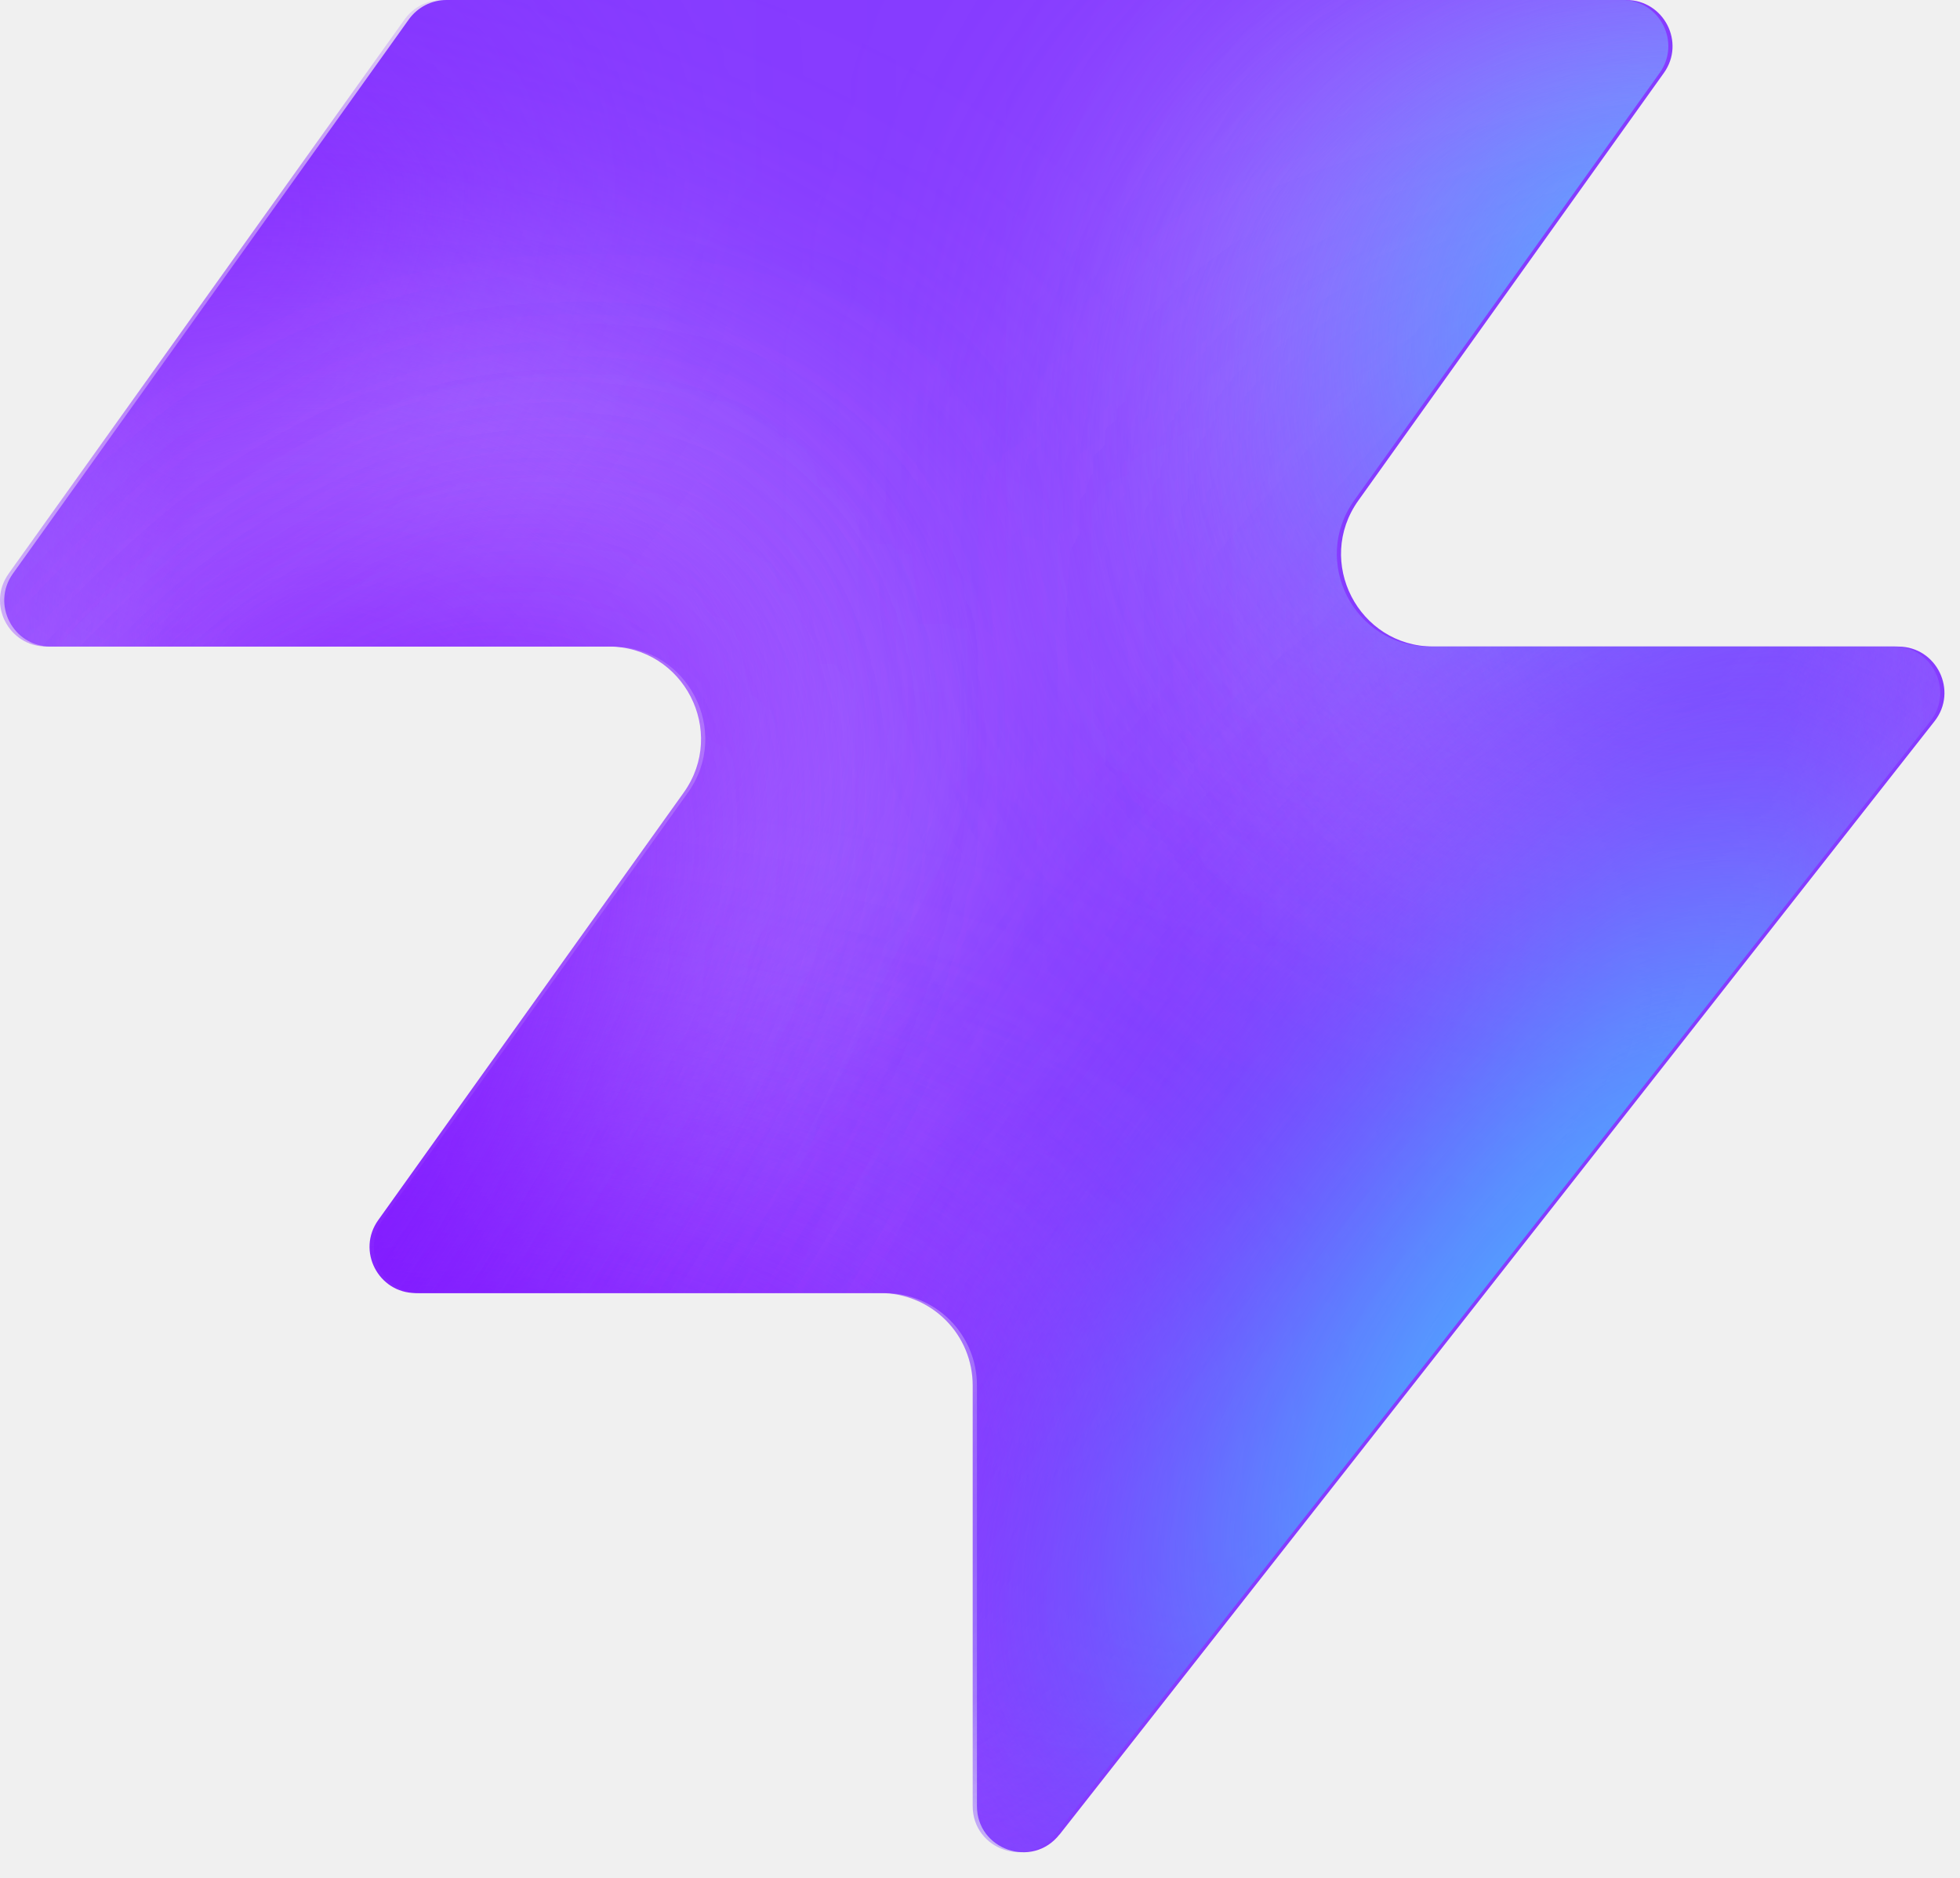
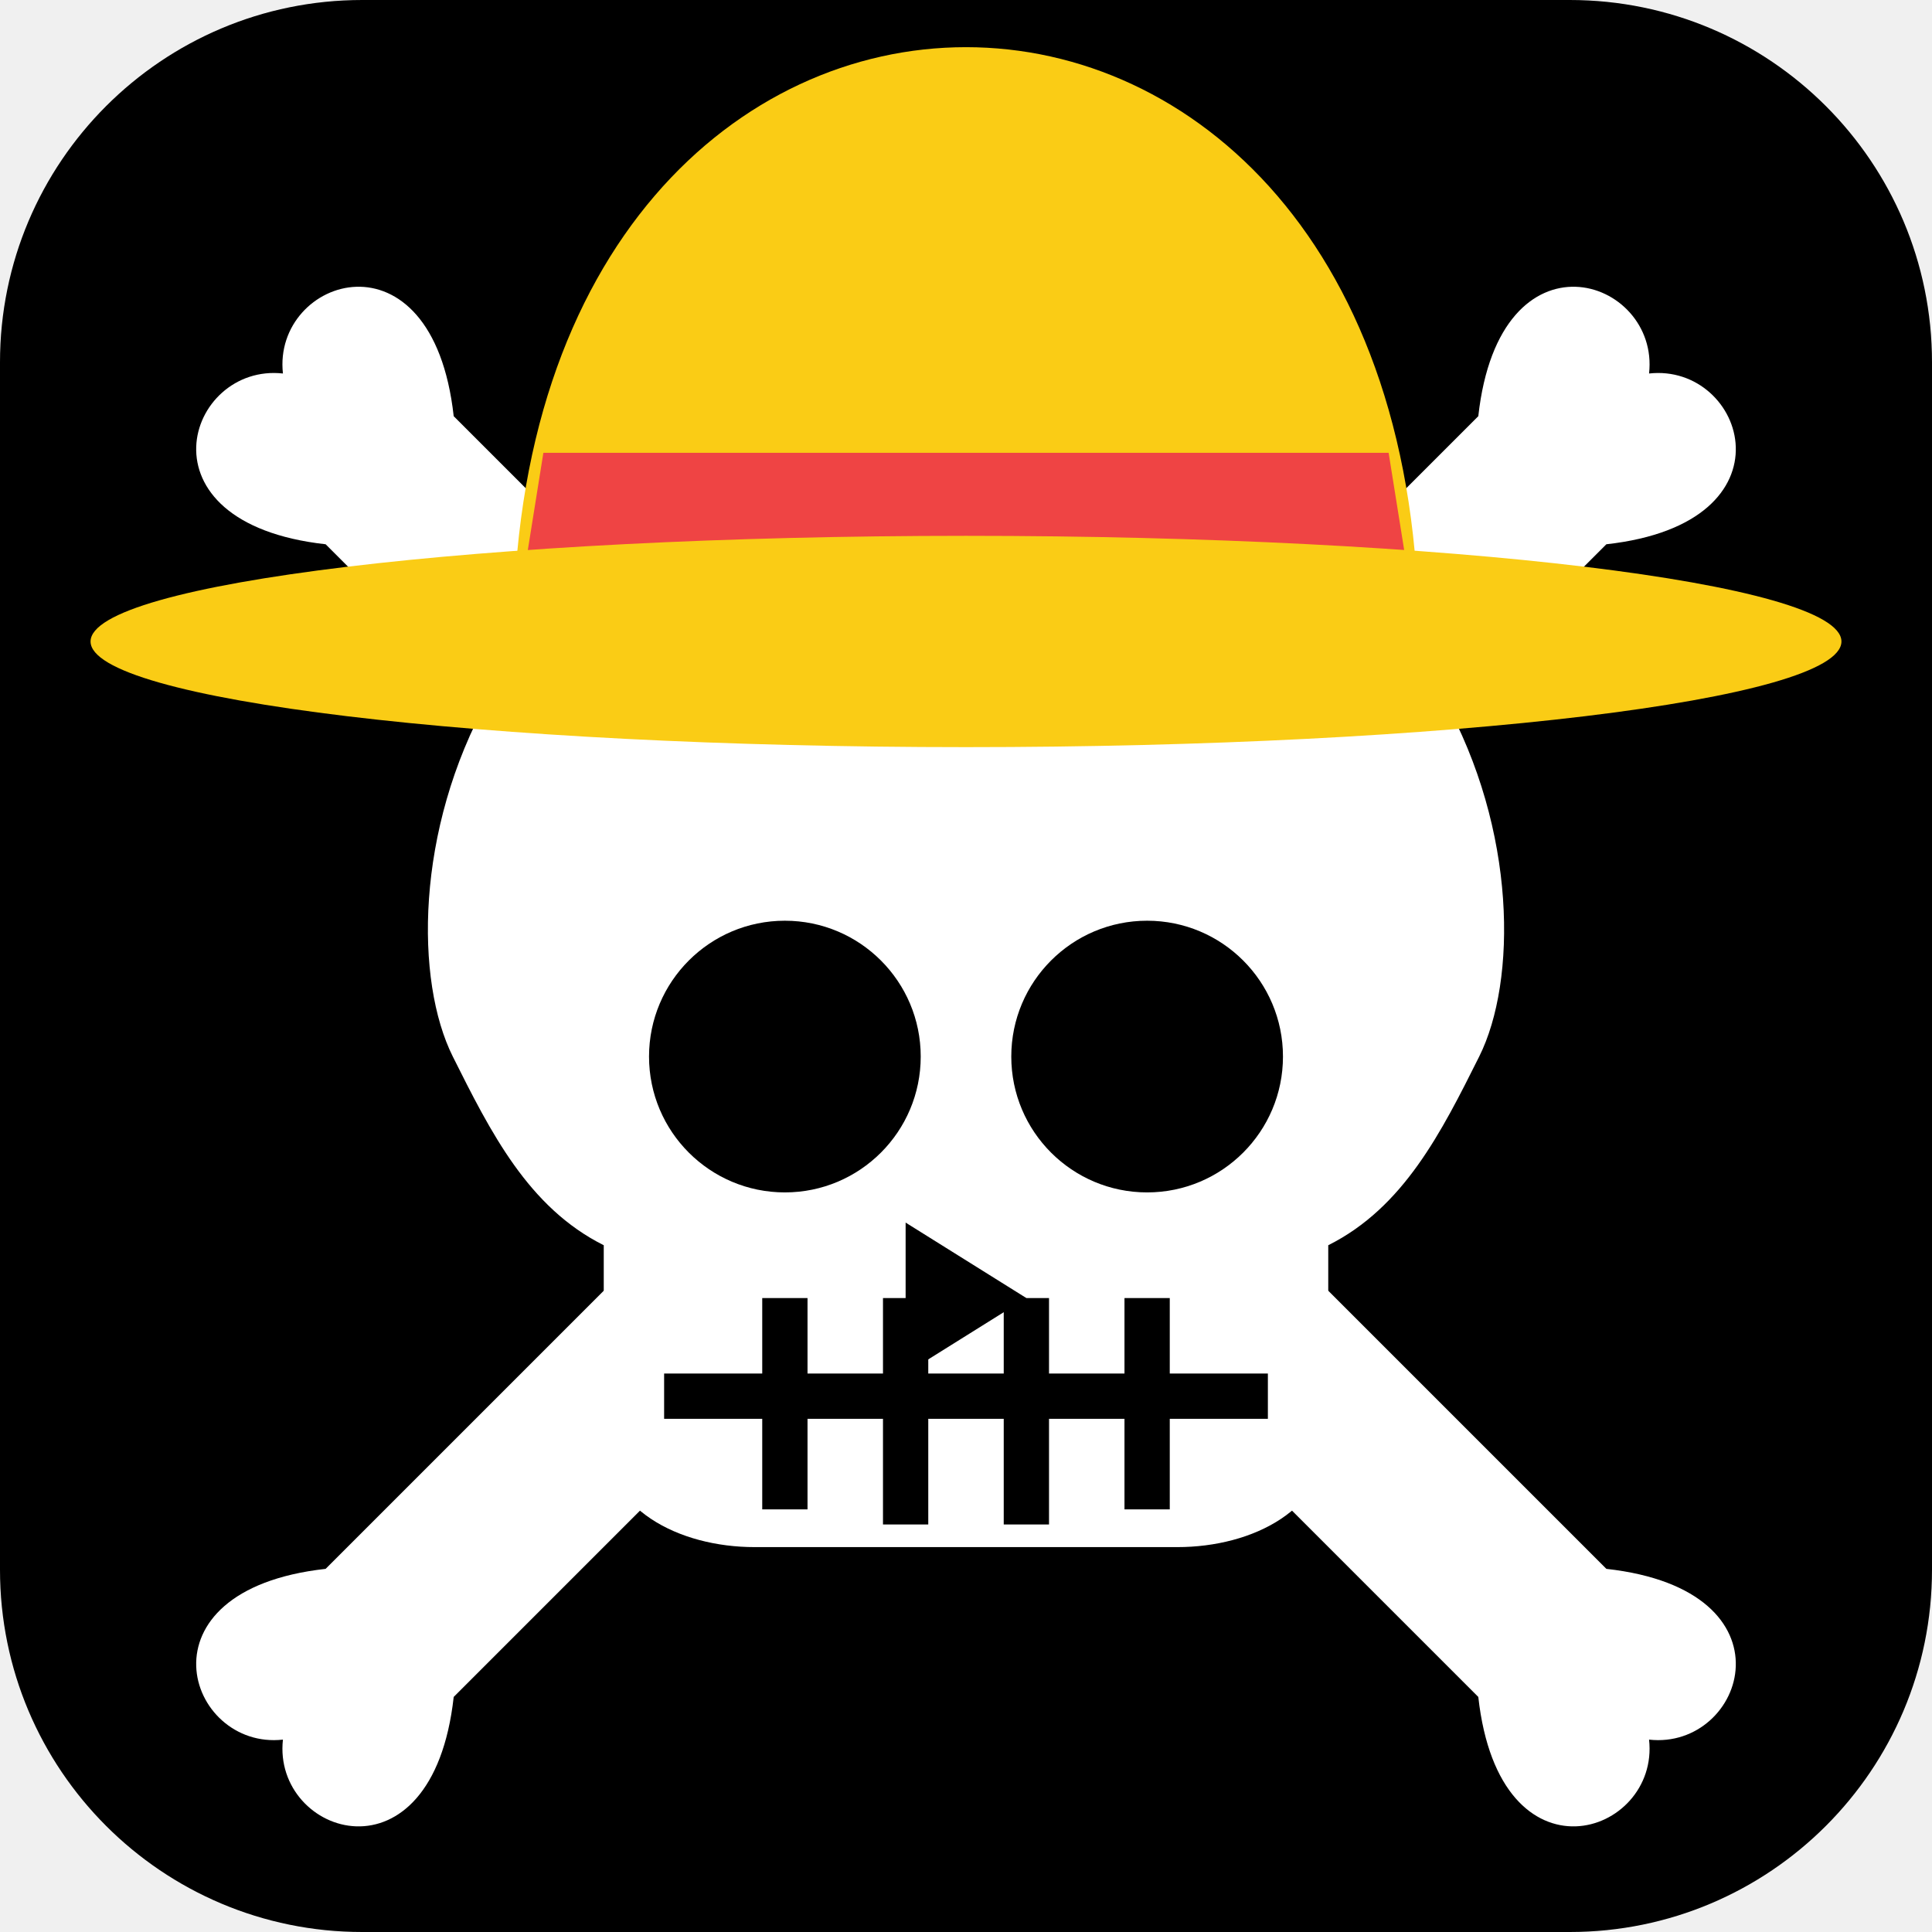
- <svg xmlns="http://www.w3.org/2000/svg" width="48" height="46" fill="none" viewBox="0 0 48 46">
-   <path fill="#863bff" d="M25.946 44.938c-.664.845-2.021.375-2.021-.698V33.937a2.26 2.26 0 0 0-2.262-2.262H10.287c-.92 0-1.456-1.04-.92-1.788l7.48-10.471c1.07-1.497 0-3.578-1.842-3.578H1.237c-.92 0-1.456-1.04-.92-1.788L10.013.474c.214-.297.556-.474.92-.474h28.894c.92 0 1.456 1.04.92 1.788l-7.48 10.471c-1.07 1.498 0 3.579 1.842 3.579h11.377c.943 0 1.473 1.088.89 1.83L25.947 44.94z" style="fill:#863bff;fill:color(display-p3 .525 .23 1);fill-opacity:1" />
-   <mask id="a" width="48" height="46" x="0" y="0" maskUnits="userSpaceOnUse" style="mask-type:alpha">
-     <path fill="#000" d="M25.842 44.938c-.664.844-2.021.375-2.021-.698V33.937a2.26 2.26 0 0 0-2.262-2.262H10.183c-.92 0-1.456-1.04-.92-1.788l7.48-10.471c1.07-1.498 0-3.579-1.842-3.579H1.133c-.92 0-1.456-1.04-.92-1.787L9.91.473c.214-.297.556-.474.92-.474h28.894c.92 0 1.456 1.04.92 1.788l-7.48 10.471c-1.07 1.498 0 3.578 1.842 3.578h11.377c.943 0 1.473 1.088.89 1.832L25.843 44.94z" style="fill:#000;fill-opacity:1" />
-   </mask>
-   <g mask="url(#a)">
-     <g filter="url(#b)">
-       <ellipse cx="5.508" cy="14.704" fill="#ede6ff" rx="5.508" ry="14.704" style="fill:#ede6ff;fill:color(display-p3 .927 .903 1);fill-opacity:1" transform="matrix(.00324 1 1 -.00324 -4.47 31.516)" />
-     </g>
-     <g filter="url(#c)">
-       <ellipse cx="10.399" cy="29.851" fill="#ede6ff" rx="10.399" ry="29.851" style="fill:#ede6ff;fill:color(display-p3 .927 .903 1);fill-opacity:1" transform="matrix(.00324 1 1 -.00324 -39.328 7.883)" />
-     </g>
-     <g filter="url(#d)">
-       <ellipse cx="5.508" cy="30.487" fill="#7e14ff" rx="5.508" ry="30.487" style="fill:#7e14ff;fill:color(display-p3 .492 .077 1);fill-opacity:1" transform="rotate(89.814 -25.913 -14.639)scale(1 -1)" />
-     </g>
-     <g filter="url(#e)">
-       <ellipse cx="5.508" cy="30.599" fill="#7e14ff" rx="5.508" ry="30.599" style="fill:#7e14ff;fill:color(display-p3 .492 .077 1);fill-opacity:1" transform="rotate(89.814 -32.644 -3.334)scale(1 -1)" />
-     </g>
-     <g filter="url(#f)">
-       <ellipse cx="5.508" cy="30.599" fill="#7e14ff" rx="5.508" ry="30.599" style="fill:#7e14ff;fill:color(display-p3 .492 .077 1);fill-opacity:1" transform="matrix(.00324 1 1 -.00324 -34.34 30.47)" />
-     </g>
-     <g filter="url(#g)">
-       <ellipse cx="14.072" cy="22.078" fill="#ede6ff" rx="14.072" ry="22.078" style="fill:#ede6ff;fill:color(display-p3 .927 .903 1);fill-opacity:1" transform="rotate(93.35 24.506 48.493)scale(-1 1)" />
-     </g>
-     <g filter="url(#h)">
-       <ellipse cx="3.47" cy="21.501" fill="#7e14ff" rx="3.47" ry="21.501" style="fill:#7e14ff;fill:color(display-p3 .492 .077 1);fill-opacity:1" transform="rotate(89.009 28.708 47.59)scale(-1 1)" />
-     </g>
-     <g filter="url(#i)">
-       <ellipse cx="3.47" cy="21.501" fill="#7e14ff" rx="3.47" ry="21.501" style="fill:#7e14ff;fill:color(display-p3 .492 .077 1);fill-opacity:1" transform="rotate(89.009 28.708 47.59)scale(-1 1)" />
-     </g>
-     <g filter="url(#j)">
-       <ellipse cx=".387" cy="8.972" fill="#7e14ff" rx="4.407" ry="29.108" style="fill:#7e14ff;fill:color(display-p3 .492 .077 1);fill-opacity:1" transform="rotate(39.51 .387 8.972)" />
-     </g>
-     <g filter="url(#k)">
-       <ellipse cx="47.523" cy="-6.092" fill="#7e14ff" rx="4.407" ry="29.108" style="fill:#7e14ff;fill:color(display-p3 .492 .077 1);fill-opacity:1" transform="rotate(37.892 47.523 -6.092)" />
-     </g>
-     <g filter="url(#l)">
-       <ellipse cx="41.412" cy="6.333" fill="#47bfff" rx="5.971" ry="9.665" style="fill:#47bfff;fill:color(display-p3 .28 .748 1);fill-opacity:1" transform="rotate(37.892 41.412 6.333)" />
-     </g>
-     <g filter="url(#m)">
-       <ellipse cx="-1.879" cy="38.332" fill="#7e14ff" rx="4.407" ry="29.108" style="fill:#7e14ff;fill:color(display-p3 .492 .077 1);fill-opacity:1" transform="rotate(37.892 -1.88 38.332)" />
-     </g>
-     <g filter="url(#n)">
-       <ellipse cx="-1.879" cy="38.332" fill="#7e14ff" rx="4.407" ry="29.108" style="fill:#7e14ff;fill:color(display-p3 .492 .077 1);fill-opacity:1" transform="rotate(37.892 -1.88 38.332)" />
-     </g>
-     <g filter="url(#o)">
-       <ellipse cx="35.651" cy="29.907" fill="#7e14ff" rx="4.407" ry="29.108" style="fill:#7e14ff;fill:color(display-p3 .492 .077 1);fill-opacity:1" transform="rotate(37.892 35.651 29.907)" />
-     </g>
-     <g filter="url(#p)">
-       <ellipse cx="38.418" cy="32.4" fill="#47bfff" rx="5.971" ry="15.297" style="fill:#47bfff;fill:color(display-p3 .28 .748 1);fill-opacity:1" transform="rotate(37.892 38.418 32.4)" />
-     </g>
+ <svg xmlns="http://www.w3.org/2000/svg" viewBox="0 0 256 256">
+   <defs>
+     <path id="bone" d="M 20,116 C 0,100 -10,120 0,128 C -10,136 0,156 20,140 L 236,140 C 256,156 266,136 256,128 C 266,120 256,100 236,116 Z" fill="#ffffff" />
+   </defs>
+   <rect width="256" height="256" rx="48" fill="#000000" />
+   <g transform="translate(128, 140) rotate(45) translate(-128, -128)">
+     <use href="#bone" />
  </g>
-   <defs>
-     <filter id="b" width="60.045" height="41.654" x="-19.77" y="16.149" color-interpolation-filters="sRGB" filterUnits="userSpaceOnUse">
-       <feFlood flood-opacity="0" result="BackgroundImageFix" />
-       <feBlend in="SourceGraphic" in2="BackgroundImageFix" result="shape" />
-       <feGaussianBlur result="effect1_foregroundBlur_2002_17158" stdDeviation="7.659" />
-     </filter>
-     <filter id="c" width="90.34" height="51.437" x="-54.613" y="-7.533" color-interpolation-filters="sRGB" filterUnits="userSpaceOnUse">
-       <feFlood flood-opacity="0" result="BackgroundImageFix" />
-       <feBlend in="SourceGraphic" in2="BackgroundImageFix" result="shape" />
-       <feGaussianBlur result="effect1_foregroundBlur_2002_17158" stdDeviation="7.659" />
-     </filter>
-     <filter id="d" width="79.355" height="29.4" x="-49.64" y="2.03" color-interpolation-filters="sRGB" filterUnits="userSpaceOnUse">
-       <feFlood flood-opacity="0" result="BackgroundImageFix" />
-       <feBlend in="SourceGraphic" in2="BackgroundImageFix" result="shape" />
-       <feGaussianBlur result="effect1_foregroundBlur_2002_17158" stdDeviation="4.596" />
-     </filter>
-     <filter id="e" width="79.579" height="29.4" x="-45.045" y="20.029" color-interpolation-filters="sRGB" filterUnits="userSpaceOnUse">
-       <feFlood flood-opacity="0" result="BackgroundImageFix" />
-       <feBlend in="SourceGraphic" in2="BackgroundImageFix" result="shape" />
-       <feGaussianBlur result="effect1_foregroundBlur_2002_17158" stdDeviation="4.596" />
-     </filter>
-     <filter id="f" width="79.579" height="29.4" x="-43.513" y="21.178" color-interpolation-filters="sRGB" filterUnits="userSpaceOnUse">
-       <feFlood flood-opacity="0" result="BackgroundImageFix" />
-       <feBlend in="SourceGraphic" in2="BackgroundImageFix" result="shape" />
-       <feGaussianBlur result="effect1_foregroundBlur_2002_17158" stdDeviation="4.596" />
-     </filter>
-     <filter id="g" width="74.749" height="58.852" x="15.756" y="-17.901" color-interpolation-filters="sRGB" filterUnits="userSpaceOnUse">
-       <feFlood flood-opacity="0" result="BackgroundImageFix" />
-       <feBlend in="SourceGraphic" in2="BackgroundImageFix" result="shape" />
-       <feGaussianBlur result="effect1_foregroundBlur_2002_17158" stdDeviation="7.659" />
-     </filter>
-     <filter id="h" width="61.377" height="25.362" x="23.548" y="2.284" color-interpolation-filters="sRGB" filterUnits="userSpaceOnUse">
-       <feFlood flood-opacity="0" result="BackgroundImageFix" />
-       <feBlend in="SourceGraphic" in2="BackgroundImageFix" result="shape" />
-       <feGaussianBlur result="effect1_foregroundBlur_2002_17158" stdDeviation="4.596" />
-     </filter>
-     <filter id="i" width="61.377" height="25.362" x="23.548" y="2.284" color-interpolation-filters="sRGB" filterUnits="userSpaceOnUse">
-       <feFlood flood-opacity="0" result="BackgroundImageFix" />
-       <feBlend in="SourceGraphic" in2="BackgroundImageFix" result="shape" />
-       <feGaussianBlur result="effect1_foregroundBlur_2002_17158" stdDeviation="4.596" />
-     </filter>
-     <filter id="j" width="56.045" height="63.649" x="-27.636" y="-22.853" color-interpolation-filters="sRGB" filterUnits="userSpaceOnUse">
-       <feFlood flood-opacity="0" result="BackgroundImageFix" />
-       <feBlend in="SourceGraphic" in2="BackgroundImageFix" result="shape" />
-       <feGaussianBlur result="effect1_foregroundBlur_2002_17158" stdDeviation="4.596" />
-     </filter>
-     <filter id="k" width="54.814" height="64.646" x="20.116" y="-38.415" color-interpolation-filters="sRGB" filterUnits="userSpaceOnUse">
-       <feFlood flood-opacity="0" result="BackgroundImageFix" />
-       <feBlend in="SourceGraphic" in2="BackgroundImageFix" result="shape" />
-       <feGaussianBlur result="effect1_foregroundBlur_2002_17158" stdDeviation="4.596" />
-     </filter>
-     <filter id="l" width="33.541" height="35.313" x="24.641" y="-11.323" color-interpolation-filters="sRGB" filterUnits="userSpaceOnUse">
-       <feFlood flood-opacity="0" result="BackgroundImageFix" />
-       <feBlend in="SourceGraphic" in2="BackgroundImageFix" result="shape" />
-       <feGaussianBlur result="effect1_foregroundBlur_2002_17158" stdDeviation="4.596" />
-     </filter>
-     <filter id="m" width="54.814" height="64.646" x="-29.286" y="6.009" color-interpolation-filters="sRGB" filterUnits="userSpaceOnUse">
-       <feFlood flood-opacity="0" result="BackgroundImageFix" />
-       <feBlend in="SourceGraphic" in2="BackgroundImageFix" result="shape" />
-       <feGaussianBlur result="effect1_foregroundBlur_2002_17158" stdDeviation="4.596" />
-     </filter>
-     <filter id="n" width="54.814" height="64.646" x="-29.286" y="6.009" color-interpolation-filters="sRGB" filterUnits="userSpaceOnUse">
-       <feFlood flood-opacity="0" result="BackgroundImageFix" />
-       <feBlend in="SourceGraphic" in2="BackgroundImageFix" result="shape" />
-       <feGaussianBlur result="effect1_foregroundBlur_2002_17158" stdDeviation="4.596" />
-     </filter>
-     <filter id="o" width="54.814" height="64.646" x="8.244" y="-2.416" color-interpolation-filters="sRGB" filterUnits="userSpaceOnUse">
-       <feFlood flood-opacity="0" result="BackgroundImageFix" />
-       <feBlend in="SourceGraphic" in2="BackgroundImageFix" result="shape" />
-       <feGaussianBlur result="effect1_foregroundBlur_2002_17158" stdDeviation="4.596" />
-     </filter>
-     <filter id="p" width="39.409" height="43.623" x="18.713" y="10.588" color-interpolation-filters="sRGB" filterUnits="userSpaceOnUse">
-       <feFlood flood-opacity="0" result="BackgroundImageFix" />
-       <feBlend in="SourceGraphic" in2="BackgroundImageFix" result="shape" />
-       <feGaussianBlur result="effect1_foregroundBlur_2002_17158" stdDeviation="4.596" />
-     </filter>
-   </defs>
+   <g transform="translate(128, 140) rotate(-45) translate(-128, -128)">
+     <use href="#bone" />
+   </g>
+   <path d="M 128 60 C 60 60 50 120 60 140 C 65 150 70 160 80 165 L 80 190 C 80 200 90 205 100 205 L 156 205 C 166 205 176 200 176 190 L 176 165 C 186 160 191 150 196 140 C 206 120 196 60 128 60 Z" fill="#ffffff" />
+   <line x1="88" y1="185" x2="168" y2="185" stroke="#000000" stroke-width="6" />
+   <line x1="104" y1="172" x2="104" y2="200" stroke="#000000" stroke-width="6" />
+   <line x1="120" y1="172" x2="120" y2="202" stroke="#000000" stroke-width="6" />
+   <line x1="136" y1="172" x2="136" y2="202" stroke="#000000" stroke-width="6" />
+   <line x1="152" y1="172" x2="152" y2="200" stroke="#000000" stroke-width="6" />
+   <circle cx="104" cy="140" r="18" fill="#000000" />
+   <circle cx="152" cy="140" r="18" fill="#000000" />
+   <polygon points="120,162 120,182 136,172" fill="#000000" />
+   <path d="M 68 85 C 68 -20 188 -20 188 85 Z" fill="#facc15" />
+   <path d="M 72 60 L 184 60 L 188 85 L 68 85 Z" fill="#ef4444" />
+   <ellipse cx="128" cy="85" rx="116" ry="14" fill="#facc15" />
</svg>
